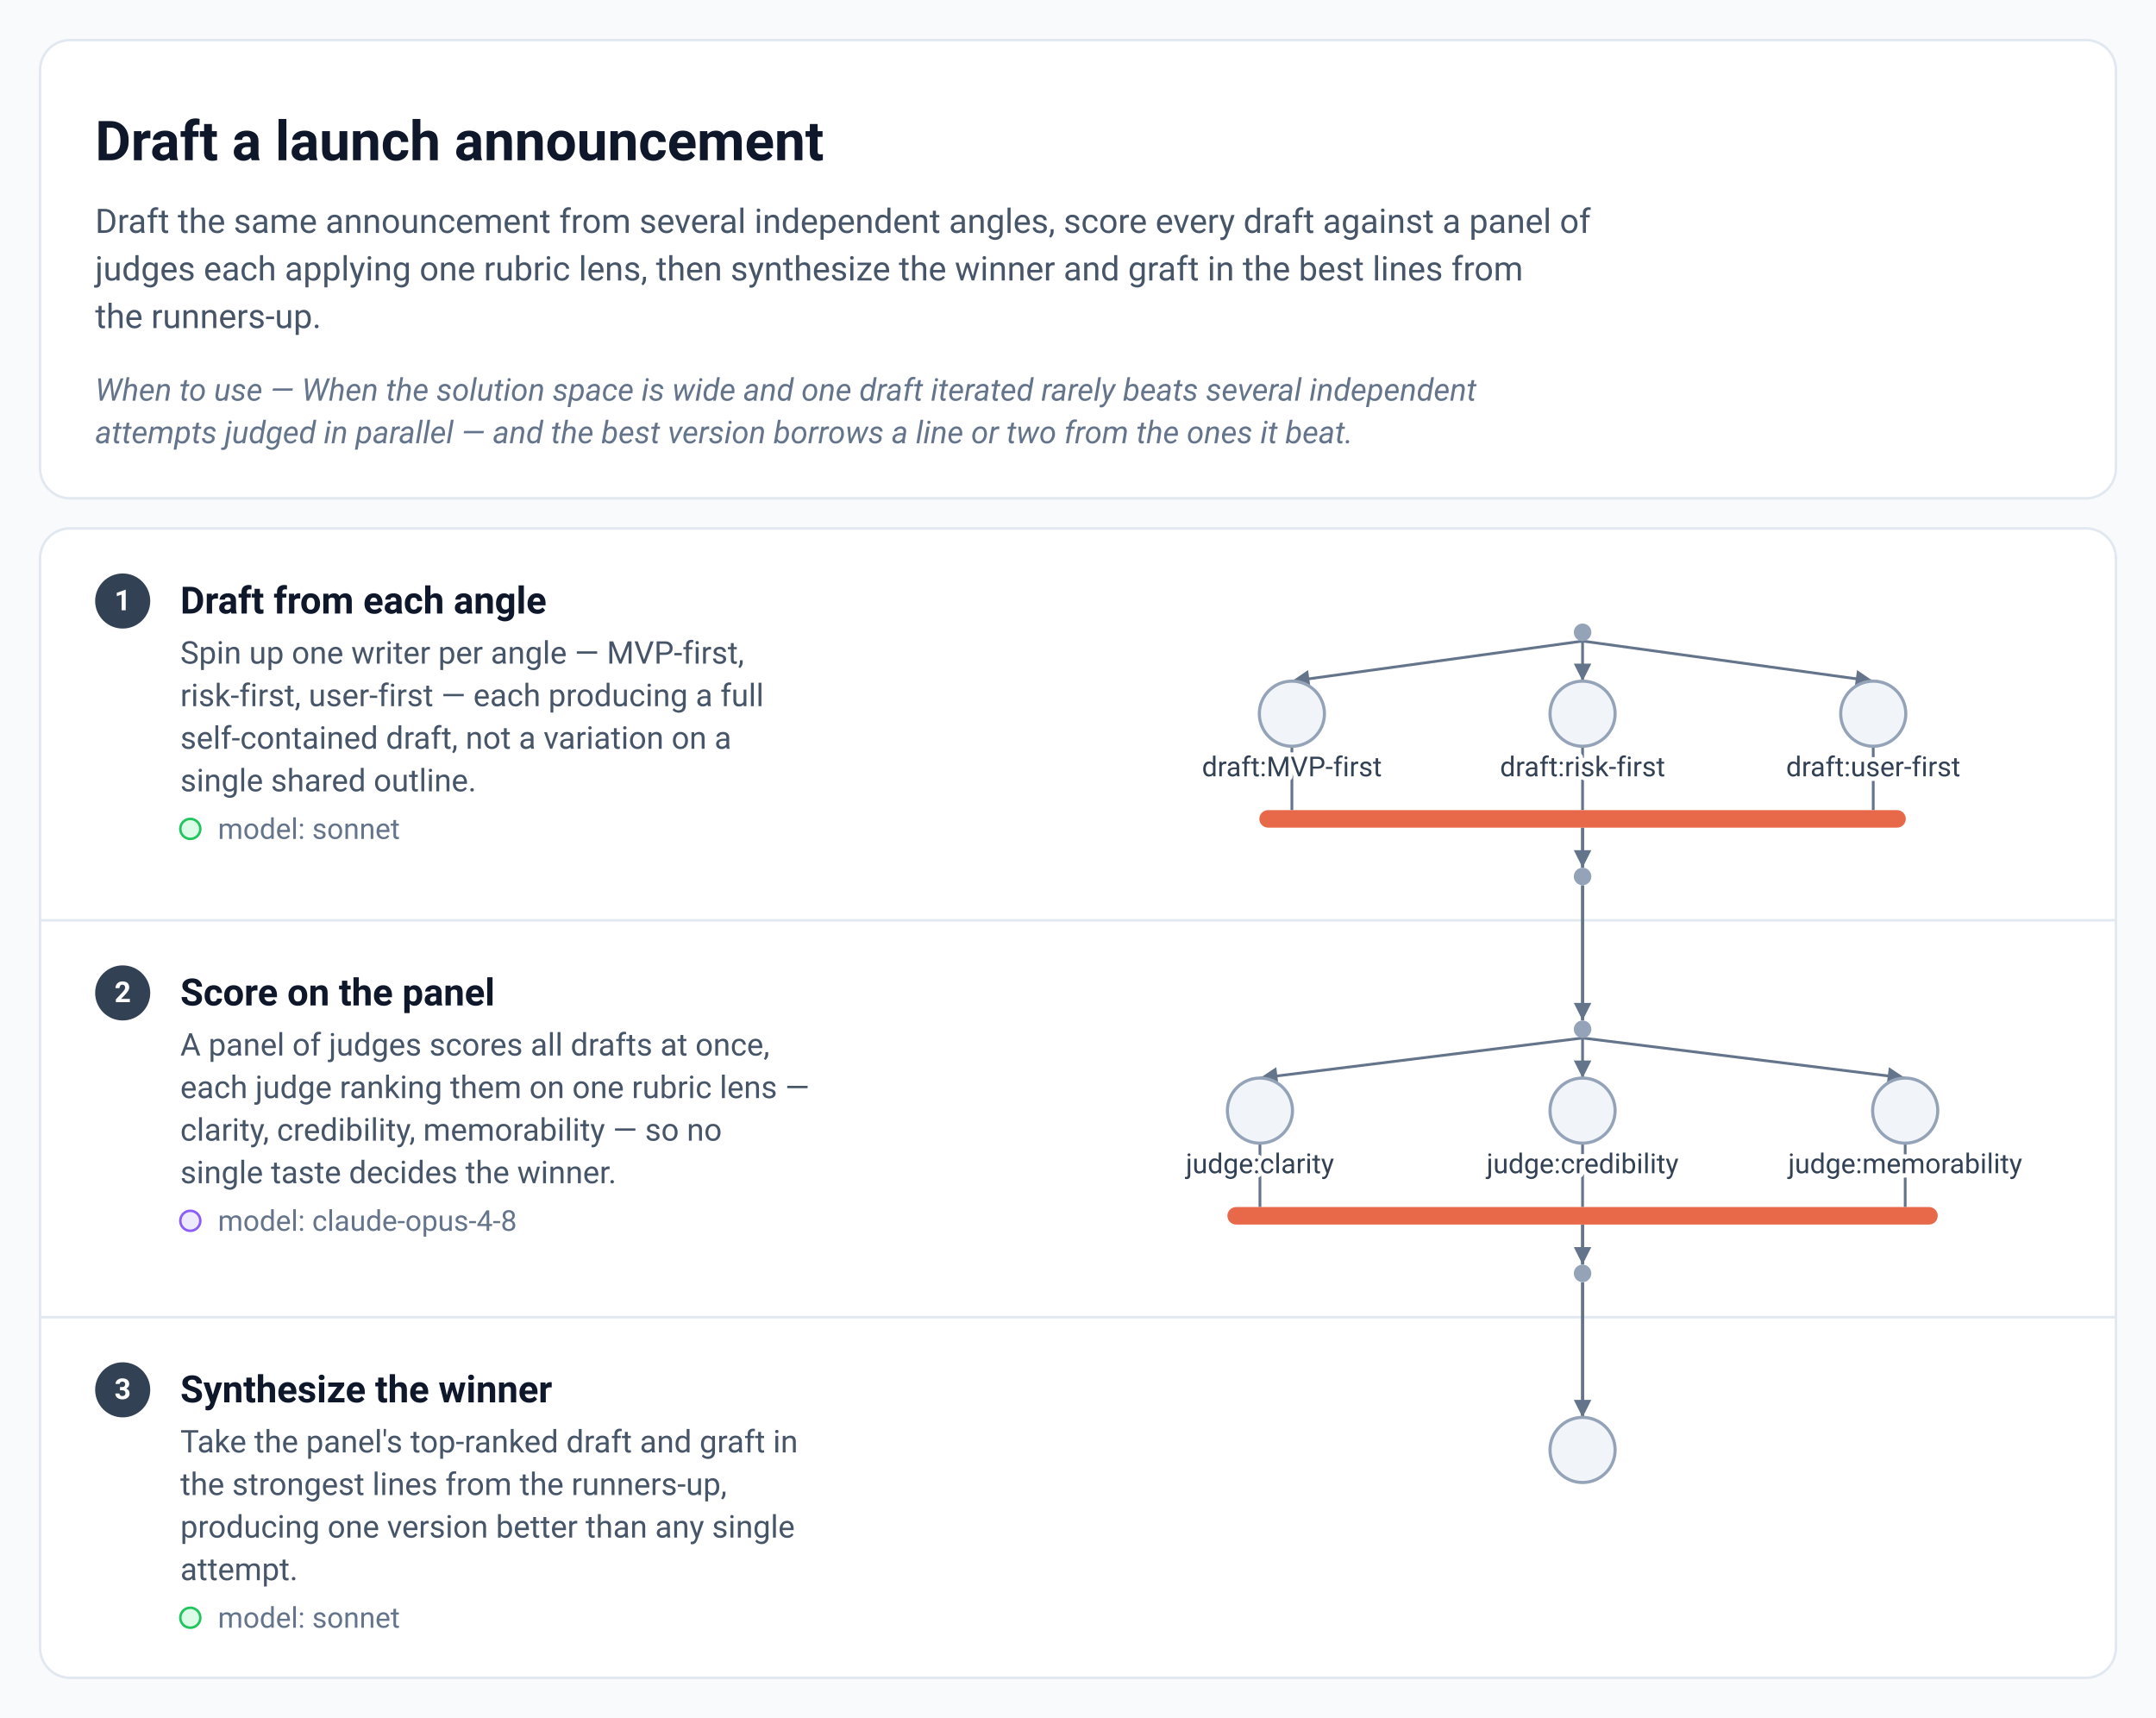
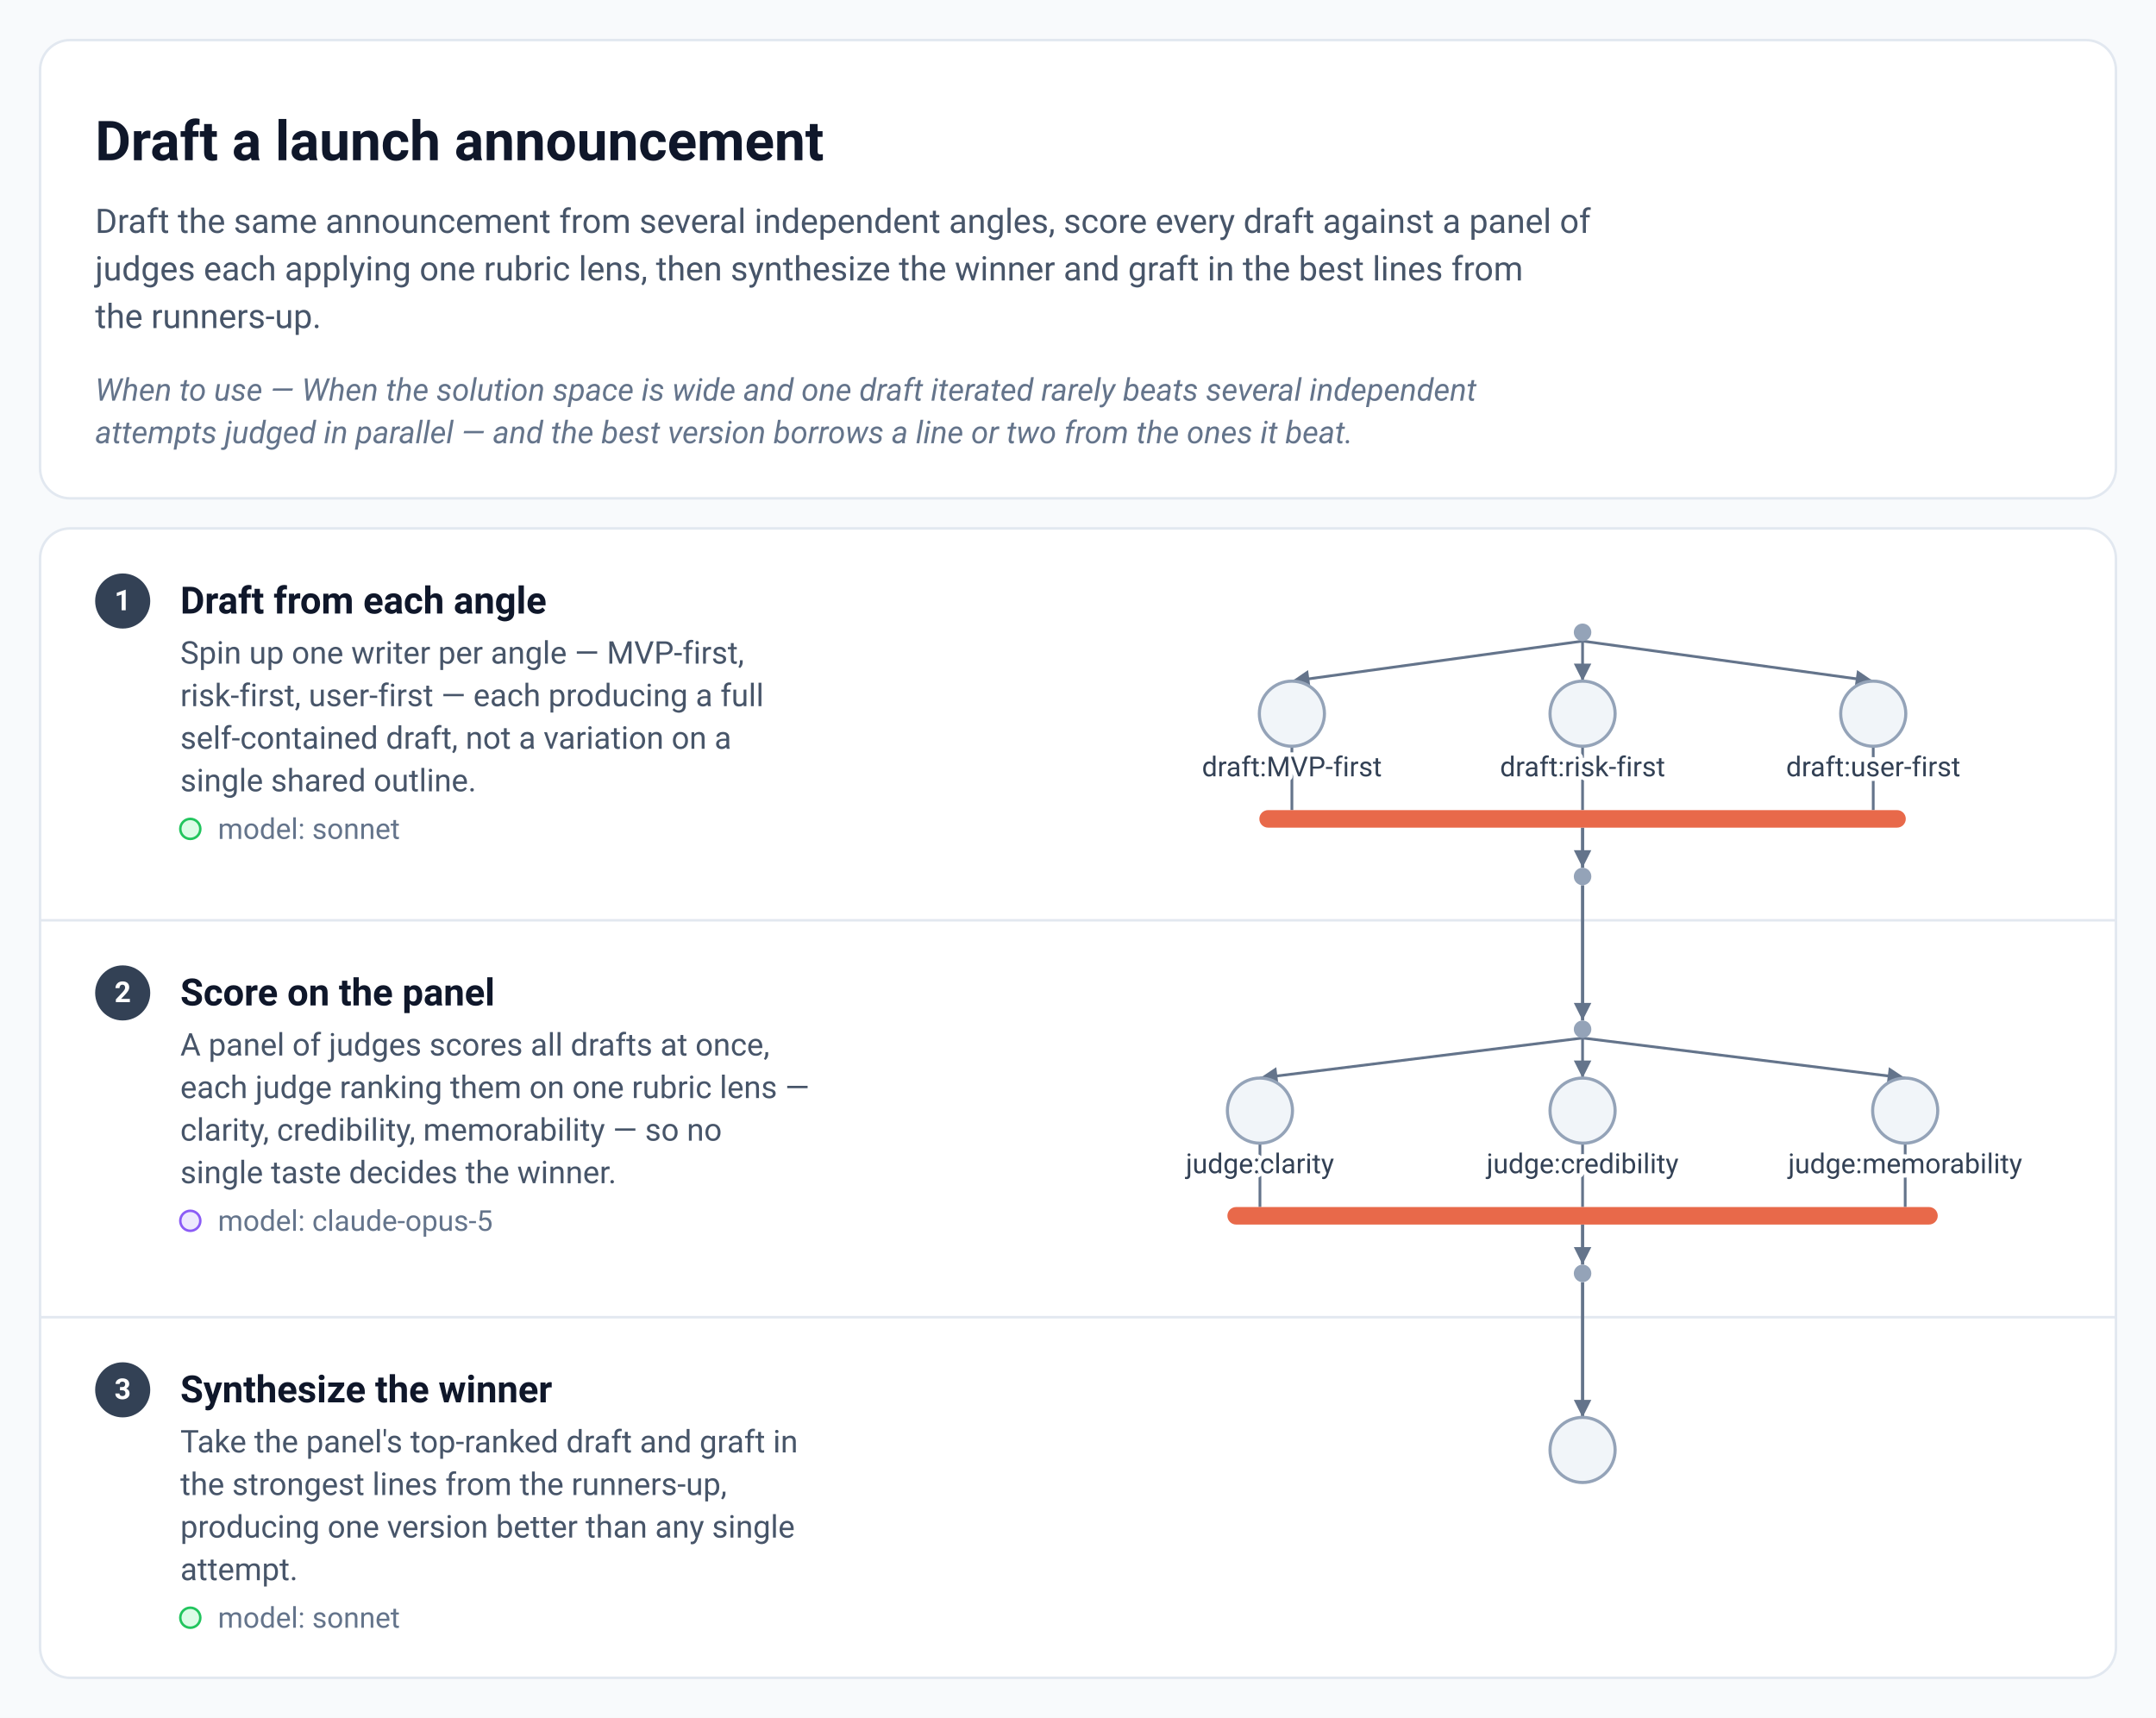
<svg xmlns="http://www.w3.org/2000/svg" width="861" height="686" viewBox="0 0 861 686" font-family="-apple-system, BlinkMacSystemFont, 'Segoe UI', Roboto, Helvetica, Arial, sans-serif">
  <rect width="861" height="686" fill="#f8fafc" />
  <g transform="translate(0 16)">
    <g class="header-card">
      <rect x="16" y="0" width="829" height="183" rx="12" fill="#ffffff" stroke="#e2e8f0" stroke-width="1" />
      <text x="38" y="48" font-size="22" fill="#0f172a" font-weight="700">Draft a launch announcement</text>
      <text x="38" y="77" font-size="13.5" fill="#475569">Draft the same announcement from several independent angles, score every draft against a panel of</text>
      <text x="38" y="96" font-size="13.5" fill="#475569">judges each applying one rubric lens, then synthesize the winner and graft in the best lines from</text>
      <text x="38" y="115" font-size="13.5" fill="#475569">the runners-up.</text>
      <text x="38" y="144" font-size="12.5" fill="#64748b" font-style="italic">When to use — When the solution space is wide and one draft iterated rarely beats several independent</text>
      <text x="38" y="161" font-size="12.5" fill="#64748b" font-style="italic">attempts judged in parallel — and the best version borrows a line or two from the ones it beat.</text>
    </g>
  </g>
  <g transform="translate(0 211)">
    <rect x="16" y="0" width="829" height="459" rx="12" fill="#ffffff" stroke="#e2e8f0" stroke-width="1" />
    <g class="swimlane" />
    <g class="swimlane">
      <line x1="16" y1="156.5" x2="845" y2="156.5" stroke="#e2e8f0" stroke-width="1" />
    </g>
    <g class="swimlane">
      <line x1="16" y1="315" x2="845" y2="315" stroke="#e2e8f0" stroke-width="1" />
    </g>
    <g transform="translate(0 0)">
      <g class="lane-label">
        <circle cx="49" cy="29" r="11" fill="#334155" />
        <text x="49" y="32.7" font-size="11.5" fill="#ffffff" font-weight="700" text-anchor="middle">1</text>
        <text x="72" y="34" font-size="15" fill="#0f172a" font-weight="700">Draft from each angle</text>
        <text x="72" y="54" font-size="12.5" fill="#475569">Spin up one writer per angle — MVP-first,</text>
        <text x="72" y="71" font-size="12.5" fill="#475569">risk-first, user-first — each producing a full</text>
        <text x="72" y="88" font-size="12.5" fill="#475569">self-contained draft, not a variation on a</text>
        <text x="72" y="105" font-size="12.5" fill="#475569">single shared outline.</text>
        <circle cx="76" cy="120" r="4" fill="#dcfce7" stroke="#22c55e" stroke-width="1" />
        <text x="87" y="124" font-size="11.5" fill="#64748b">model: sonnet</text>
      </g>
    </g>
    <g transform="translate(0 156.5)">
      <g class="lane-label">
        <circle cx="49" cy="29" r="11" fill="#334155" />
        <text x="49" y="32.7" font-size="11.5" fill="#ffffff" font-weight="700" text-anchor="middle">2</text>
        <text x="72" y="34" font-size="15" fill="#0f172a" font-weight="700">Score on the panel</text>
        <text x="72" y="54" font-size="12.5" fill="#475569">A panel of judges scores all drafts at once,</text>
        <text x="72" y="71" font-size="12.5" fill="#475569">each judge ranking them on one rubric lens —</text>
        <text x="72" y="88" font-size="12.5" fill="#475569">clarity, credibility, memorability — so no</text>
        <text x="72" y="105" font-size="12.5" fill="#475569">single taste decides the winner.</text>
        <circle cx="76" cy="120" r="4" fill="#ede9fe" stroke="#8b5cf6" stroke-width="1" />
-         <text x="87" y="124" font-size="11.5" fill="#64748b">model: claude-opus-4-8</text>
+         <text x="87" y="124" font-size="11.5" fill="#64748b">model: claude-opus-5</text>
      </g>
    </g>
    <g transform="translate(0 315)">
      <g class="lane-label">
        <circle cx="49" cy="29" r="11" fill="#334155" />
        <text x="49" y="32.7" font-size="11.5" fill="#ffffff" font-weight="700" text-anchor="middle">3</text>
        <text x="72" y="34" font-size="15" fill="#0f172a" font-weight="700">Synthesize the winner</text>
        <text x="72" y="54" font-size="12.5" fill="#475569">Take the panel's top-ranked draft and graft in</text>
        <text x="72" y="71" font-size="12.5" fill="#475569">the strongest lines from the runners-up,</text>
        <text x="72" y="88" font-size="12.5" fill="#475569">producing one version better than any single</text>
        <text x="72" y="105" font-size="12.5" fill="#475569">attempt.</text>
        <circle cx="76" cy="120" r="4" fill="#dcfce7" stroke="#22c55e" stroke-width="1" />
        <text x="87" y="124" font-size="11.5" fill="#64748b">model: sonnet</text>
      </g>
    </g>
    <g class="topology" transform="translate(328 0)">
      <g class="edge">
        <path d="M 304 45 L 187.92 61" fill="none" stroke="#64748b" stroke-width="1.1" />
        <polygon points="187.92,61 194.38,56.58 195.33,63.51" fill="#64748b" />
      </g>
      <g class="edge">
        <path d="M 304 45 L 304 61" fill="none" stroke="#64748b" stroke-width="1.1" />
        <polygon points="304,61 300.5,54 307.5,54" fill="#64748b" />
      </g>
      <g class="edge">
        <path d="M 304 45 L 420.08 61" fill="none" stroke="#64748b" stroke-width="1.1" />
        <polygon points="420.08,61 412.67,63.51 413.62,56.58" fill="#64748b" />
      </g>
      <g class="edge">
        <path d="M 187.92 87 L 187.92 112.5" fill="none" stroke="#64748b" stroke-width="1.1" />
      </g>
      <g class="edge">
        <path d="M 304 87 L 304 112.5" fill="none" stroke="#64748b" stroke-width="1.1" />
      </g>
      <g class="edge">
        <path d="M 420.08 87 L 420.08 112.5" fill="none" stroke="#64748b" stroke-width="1.1" />
      </g>
      <g class="edge">
        <path d="M 304 119.5 L 304 135.5" fill="none" stroke="#64748b" stroke-width="1.3" />
        <polygon points="304,135.5 300.5,128.5 307.5,128.5" fill="#64748b" />
      </g>
      <g class="edge">
        <path d="M 304 203.5 L 175.16 219.5" fill="none" stroke="#64748b" stroke-width="1.1" />
        <polygon points="175.16,219.5 181.68,215.16 182.54,222.11" fill="#64748b" />
      </g>
      <g class="edge">
        <path d="M 304 203.5 L 304 219.5" fill="none" stroke="#64748b" stroke-width="1.1" />
        <polygon points="304,219.5 300.5,212.5 307.5,212.5" fill="#64748b" />
      </g>
      <g class="edge">
        <path d="M 304 203.5 L 432.84 219.5" fill="none" stroke="#64748b" stroke-width="1.1" />
        <polygon points="432.84,219.5 425.46,222.11 426.32,215.16" fill="#64748b" />
      </g>
      <g class="edge">
        <path d="M 175.16 245.5 L 175.16 271" fill="none" stroke="#64748b" stroke-width="1.1" />
      </g>
      <g class="edge">
        <path d="M 304 245.5 L 304 271" fill="none" stroke="#64748b" stroke-width="1.1" />
      </g>
      <g class="edge">
        <path d="M 432.84 245.5 L 432.84 271" fill="none" stroke="#64748b" stroke-width="1.1" />
      </g>
      <g class="edge">
        <path d="M 304 278 L 304 294" fill="none" stroke="#64748b" stroke-width="1.3" />
        <polygon points="304,294 300.5,287 307.5,287" fill="#64748b" />
      </g>
      <g class="edge">
        <path d="M 304 142.5 L 304 196.5" fill="none" stroke="#64748b" stroke-width="1.3" />
        <polygon points="304,196.5 300.5,189.5 307.5,189.5" fill="#64748b" />
      </g>
      <g class="edge">
        <path d="M 304 301 L 304 355" fill="none" stroke="#64748b" stroke-width="1.3" />
        <polygon points="304,355 300.5,348 307.5,348" fill="#64748b" />
      </g>
      <circle class="hub" cx="304" cy="41.5" r="3.5" fill="#94a3b8" />
      <g class="agent-node">
        <circle cx="187.92" cy="74" r="13" fill="#f1f5f9" stroke="#94a3b8" stroke-width="1.25" />
        <text x="187.92" y="99" font-size="11" fill="#334155" text-anchor="middle" stroke="#ffffff" stroke-width="3.5" stroke-linejoin="round" paint-order="stroke fill">draft:MVP-first</text>
      </g>
      <g class="agent-node">
        <circle cx="304" cy="74" r="13" fill="#f1f5f9" stroke="#94a3b8" stroke-width="1.25" />
        <text x="304" y="99" font-size="11" fill="#334155" text-anchor="middle" stroke="#ffffff" stroke-width="3.5" stroke-linejoin="round" paint-order="stroke fill">draft:risk-first</text>
      </g>
      <g class="agent-node">
        <circle cx="420.08" cy="74" r="13" fill="#f1f5f9" stroke="#94a3b8" stroke-width="1.25" />
        <text x="420.08" y="99" font-size="11" fill="#334155" text-anchor="middle" stroke="#ffffff" stroke-width="3.5" stroke-linejoin="round" paint-order="stroke fill">draft:user-first</text>
      </g>
      <rect class="barrier" x="174.92" y="112.5" width="258.16" height="7" rx="3.5" fill="#e8694a" />
      <circle class="hub" cx="304" cy="139" r="3.5" fill="#94a3b8" />
      <circle class="hub" cx="304" cy="200" r="3.5" fill="#94a3b8" />
      <g class="agent-node">
        <circle cx="175.16" cy="232.5" r="13" fill="#f1f5f9" stroke="#94a3b8" stroke-width="1.25" />
        <text x="175.16" y="257.5" font-size="11" fill="#334155" text-anchor="middle" stroke="#ffffff" stroke-width="3.5" stroke-linejoin="round" paint-order="stroke fill">judge:clarity</text>
      </g>
      <g class="agent-node">
        <circle cx="304" cy="232.5" r="13" fill="#f1f5f9" stroke="#94a3b8" stroke-width="1.25" />
        <text x="304" y="257.5" font-size="11" fill="#334155" text-anchor="middle" stroke="#ffffff" stroke-width="3.5" stroke-linejoin="round" paint-order="stroke fill">judge:credibility</text>
      </g>
      <g class="agent-node">
        <circle cx="432.84" cy="232.5" r="13" fill="#f1f5f9" stroke="#94a3b8" stroke-width="1.25" />
        <text x="432.84" y="257.5" font-size="11" fill="#334155" text-anchor="middle" stroke="#ffffff" stroke-width="3.5" stroke-linejoin="round" paint-order="stroke fill">judge:memorability</text>
      </g>
      <rect class="barrier" x="162.16" y="271" width="283.68" height="7" rx="3.5" fill="#e8694a" />
      <circle class="hub" cx="304" cy="297.5" r="3.5" fill="#94a3b8" />
      <g class="agent-node">
        <circle cx="304" cy="368" r="13" fill="#f1f5f9" stroke="#94a3b8" stroke-width="1.25" />
      </g>
    </g>
  </g>
</svg>
